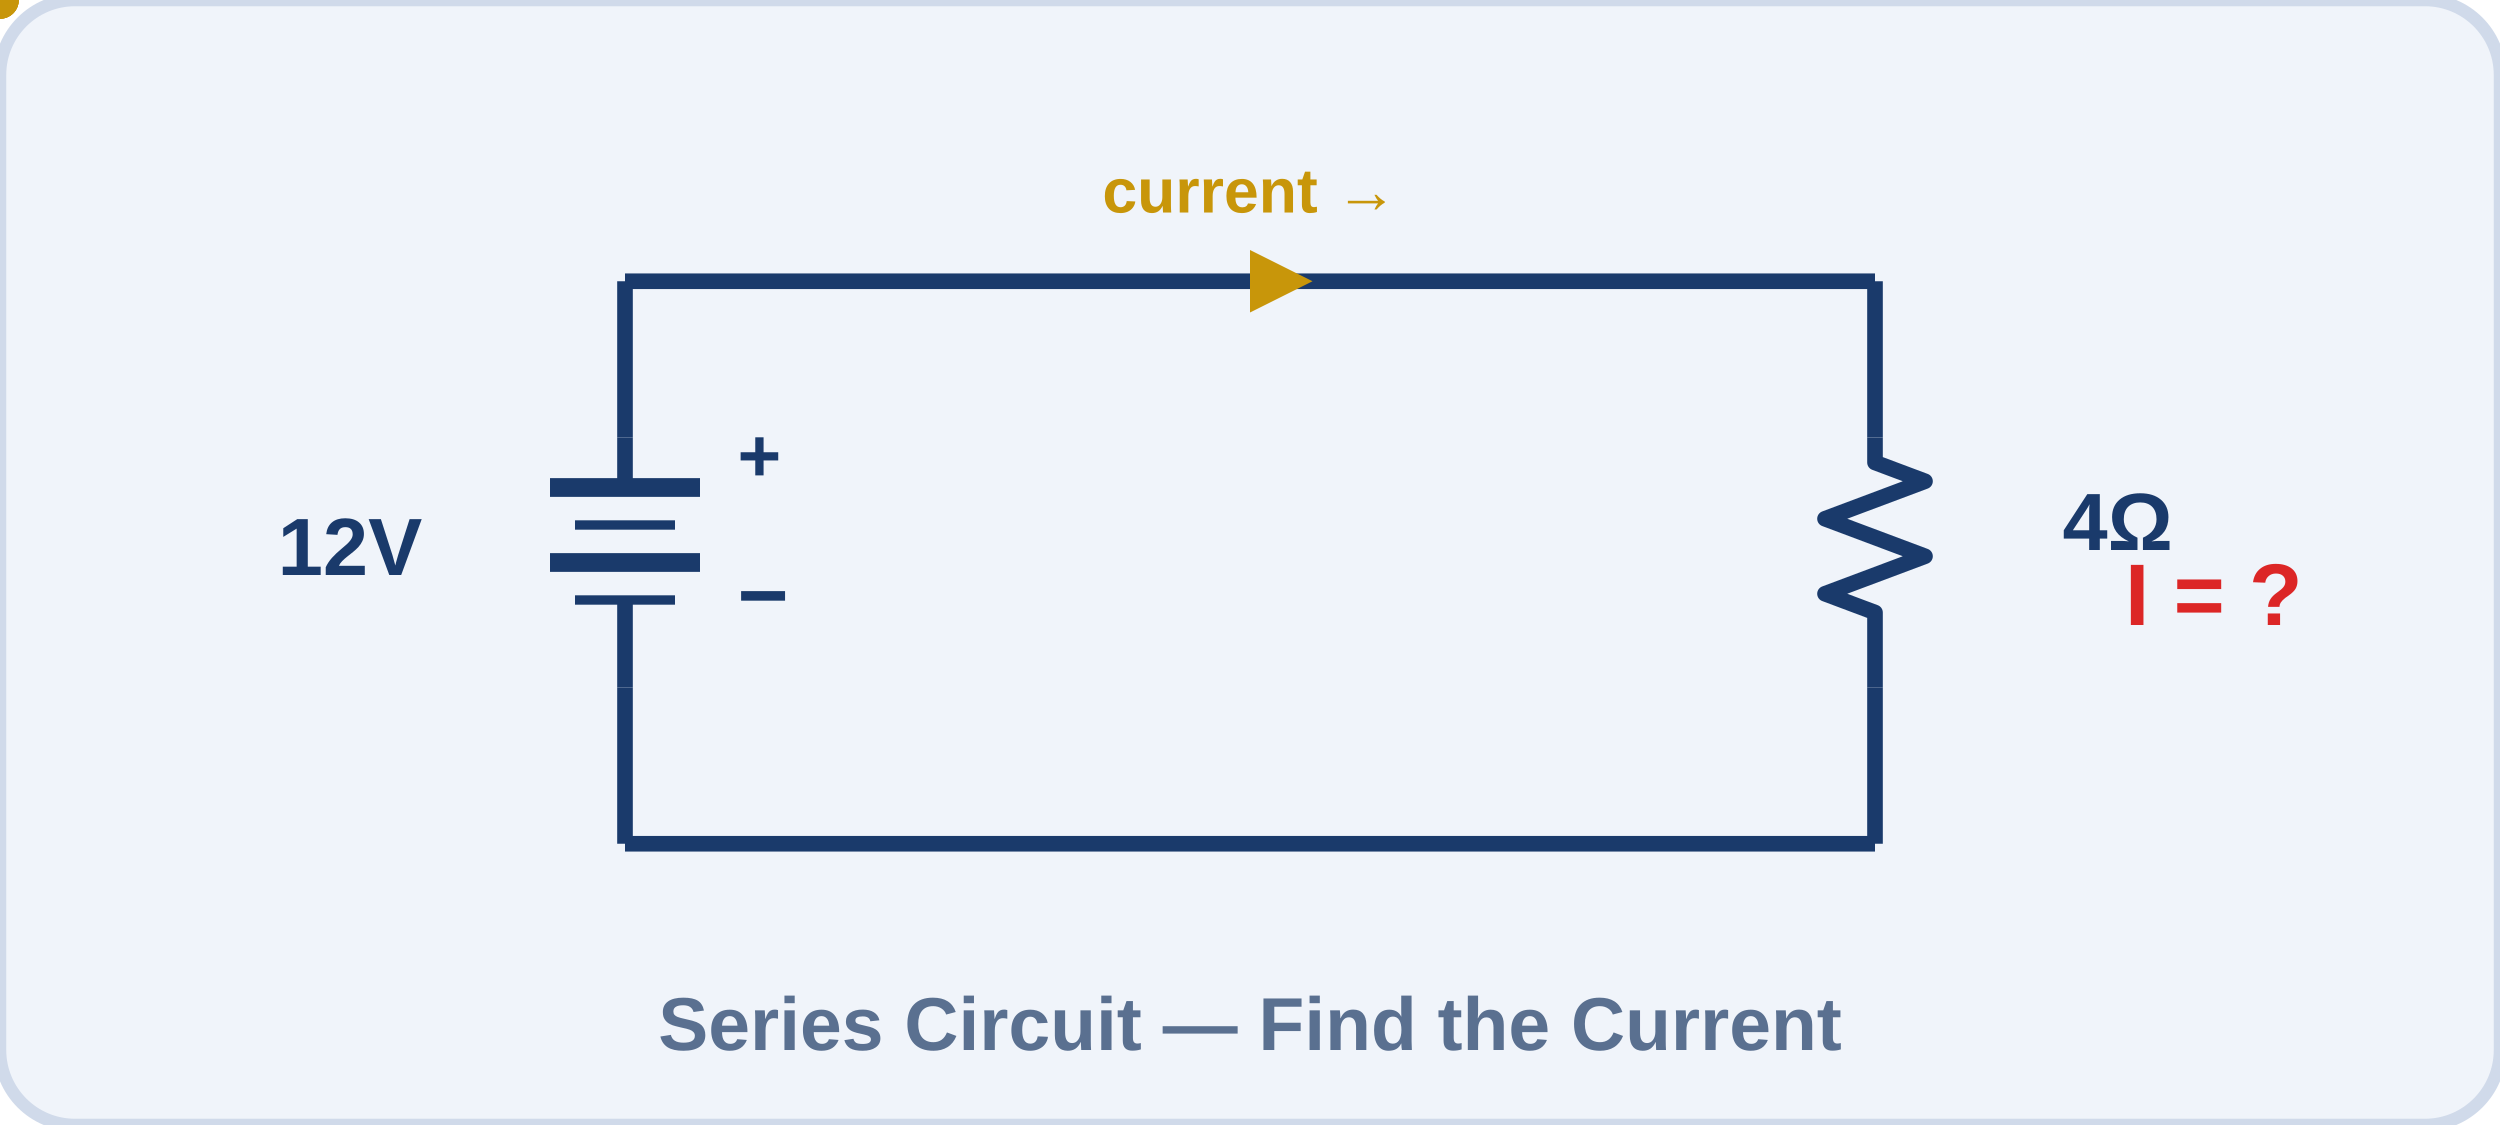
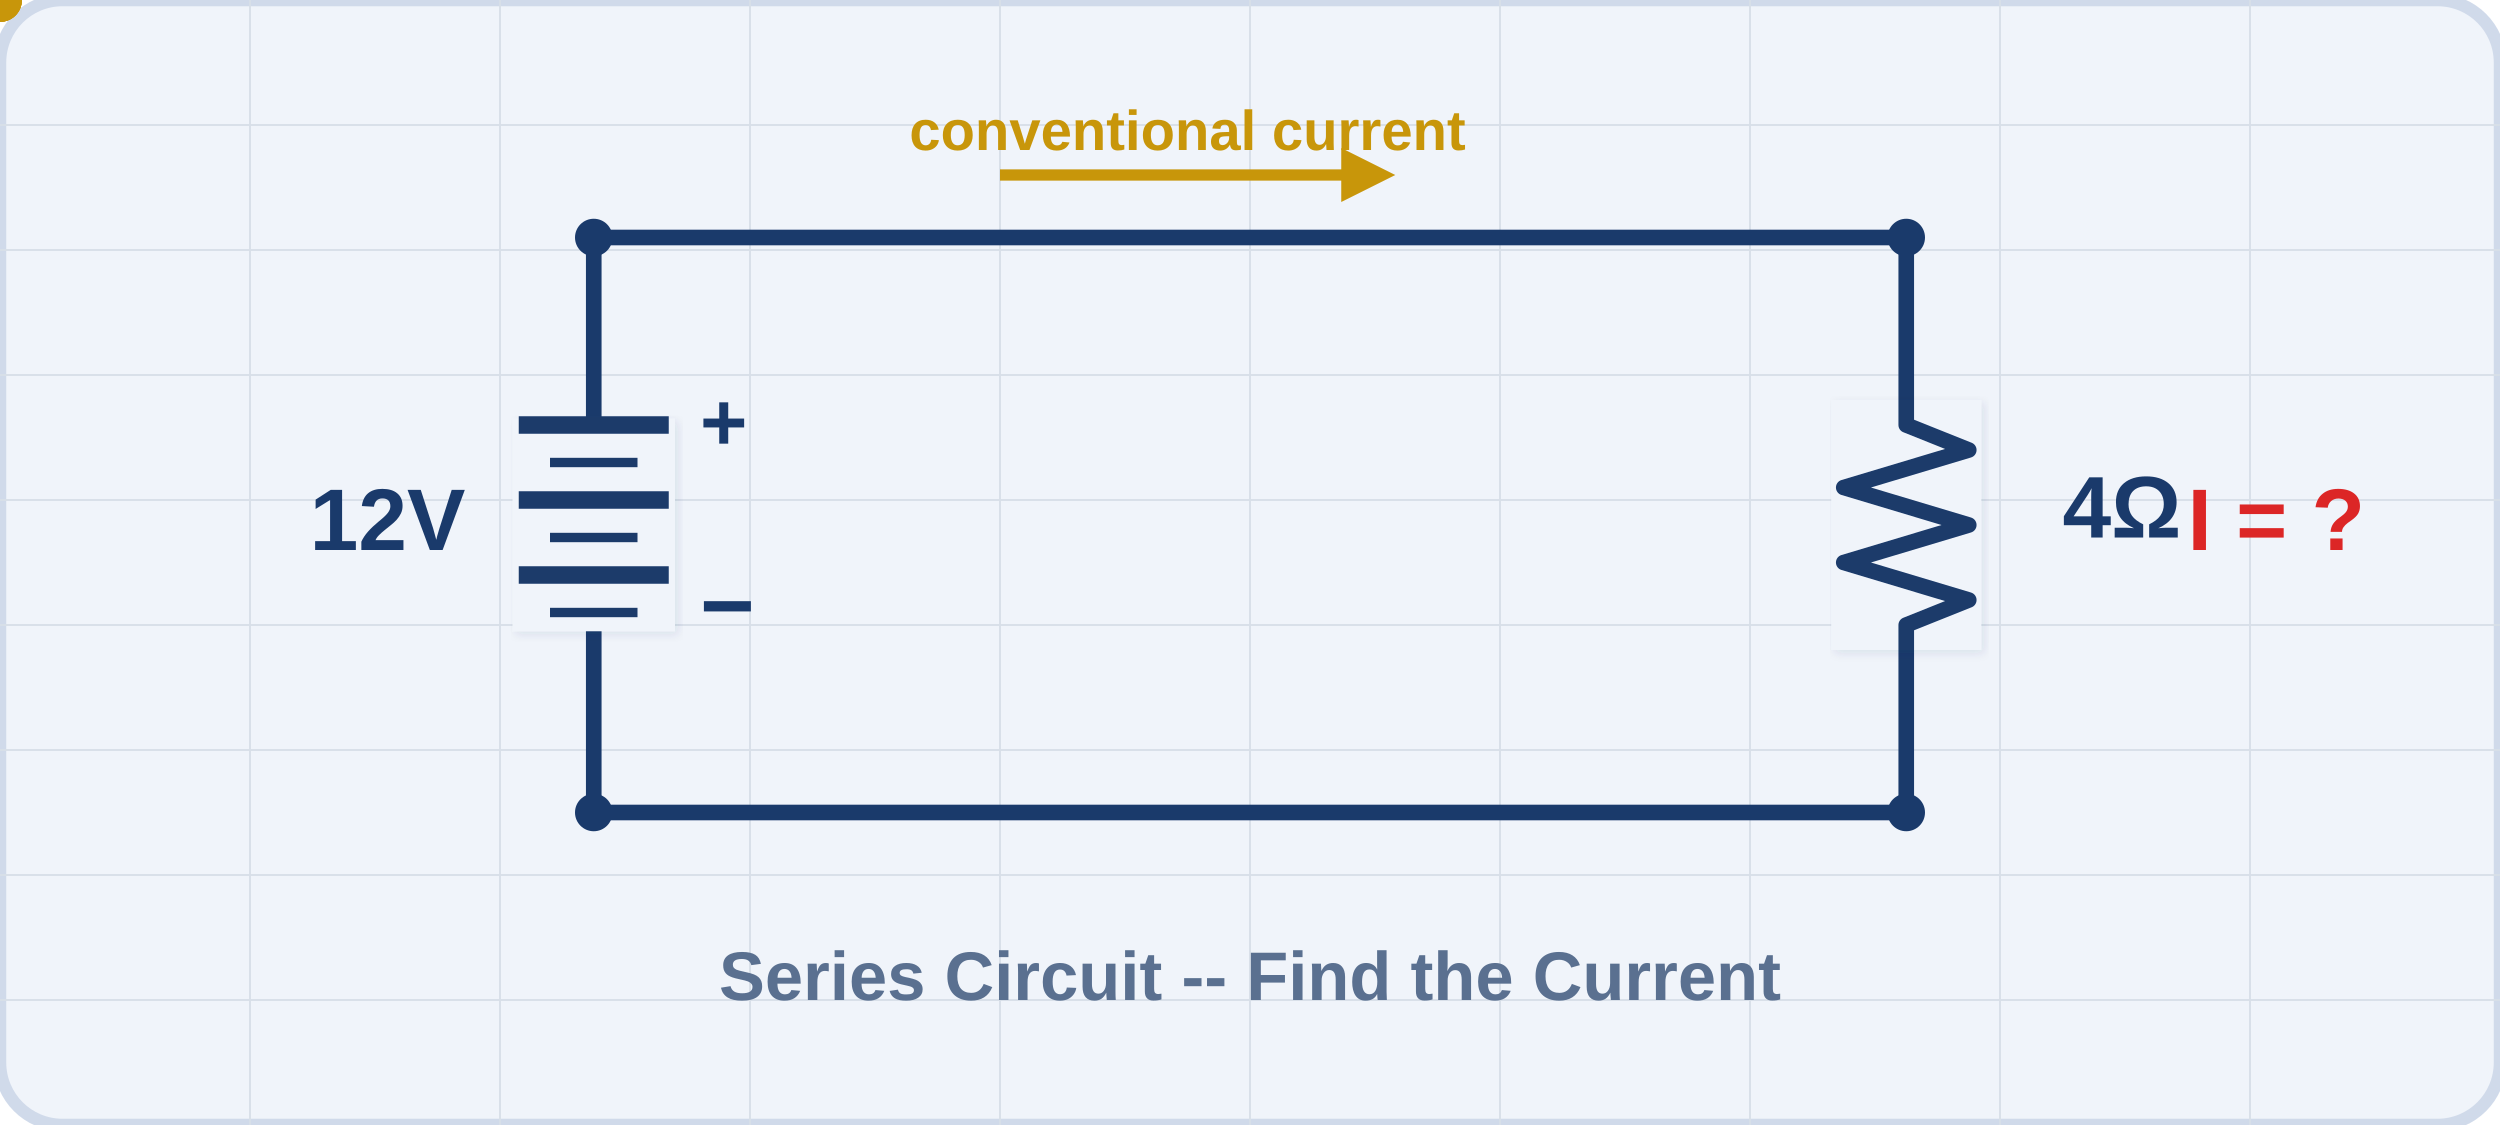
<svg xmlns="http://www.w3.org/2000/svg" width="400" height="180" viewBox="0 0 400 180">
+   <defs>
+     <filter id="cs" x="-3%" y="-3%" width="108%" height="108%">
+       <feDropShadow dx="0.5" dy="0.5" stdDeviation="0.8" flood-color="#1a3a6b" flood-opacity="0.1" />
+     </filter>
+     <marker id="cArr" viewBox="0 0 10 10" refX="5" refY="5" markerWidth="6" markerHeight="6" orient="auto">
+       <path d="M0,1 L8,5 L0,9 Z" fill="#c8960a" />
+     </marker>
+   </defs>
  <style>
-     @keyframes flow1 { 0% { offset-distance: 0%; } 100% { offset-distance: 100%; } }
-     @keyframes flowDot { 0% { opacity: 1; } 50% { opacity: .6; } 100% { opacity: 1; } }
-     .dot { r: 3; fill: #c8960a; }
-     .d1 { offset-path: path('M100,45 L300,45 L300,135 L100,135 Z'); animation: flow1 3s linear infinite; }
-     .d2 { offset-path: path('M100,45 L300,45 L300,135 L100,135 Z'); animation: flow1 3s linear infinite; animation-delay: -0.75s; }
-     .d3 { offset-path: path('M100,45 L300,45 L300,135 L100,135 Z'); animation: flow1 3s linear infinite; animation-delay: -1.5s; }
-     .d4 { offset-path: path('M100,45 L300,45 L300,135 L100,135 Z'); animation: flow1 3s linear infinite; animation-delay: -2.25s; }
+     .dot { fill: #c8960a; }
    text { font-family: Arial, sans-serif; }
  </style>
-   <rect width="400" height="180" rx="12" fill="#f0f4fa" stroke="#d0daea" stroke-width="2" />
-   <line x1="100" y1="45" x2="300" y2="45" stroke="#1a3a6b" stroke-width="2.5" />
-   <line x1="300" y1="45" x2="300" y2="135" stroke="#1a3a6b" stroke-width="2.5" />
-   <line x1="300" y1="135" x2="100" y2="135" stroke="#1a3a6b" stroke-width="2.5" />
-   <line x1="100" y1="135" x2="100" y2="45" stroke="#1a3a6b" stroke-width="2.5" />
-   <rect x="88" y="70" width="24" height="40" fill="#f0f4fa" stroke="none" />
-   <line x1="100" y1="70" x2="100" y2="78" stroke="#1a3a6b" stroke-width="2.5" />
-   <line x1="88" y1="78" x2="112" y2="78" stroke="#1a3a6b" stroke-width="3" />
-   <line x1="92" y1="84" x2="108" y2="84" stroke="#1a3a6b" stroke-width="1.5" />
-   <line x1="88" y1="90" x2="112" y2="90" stroke="#1a3a6b" stroke-width="3" />
-   <line x1="92" y1="96" x2="108" y2="96" stroke="#1a3a6b" stroke-width="1.5" />
-   <line x1="100" y1="96" x2="100" y2="110" stroke="#1a3a6b" stroke-width="2.5" />
-   <text x="118" y="77" font-size="12" font-weight="700" fill="#1a3a6b">+</text>
-   <text x="118" y="100" font-size="14" font-weight="700" fill="#1a3a6b">−</text>
-   <text x="56" y="92" text-anchor="middle" font-size="13" font-weight="700" fill="#1a3a6b">12V</text>
-   <rect x="288" y="70" width="24" height="40" fill="#f0f4fa" stroke="none" />
-   <polyline points="300,70 300,74 308,77 292,83 308,89 292,95 300,98 300,110" fill="none" stroke="#1a3a6b" stroke-width="2.5" stroke-linejoin="round" />
-   <text x="330" y="88" font-size="13" font-weight="700" fill="#1a3a6b">4Ω</text>
-   <polygon points="200,40 210,45 200,50" fill="#c8960a" />
-   <text x="200" y="34" text-anchor="middle" font-size="10" fill="#c8960a" font-weight="600">current →</text>
-   <circle class="dot d1">
-     <animateMotion dur="3s" repeatCount="indefinite" path="M100,45 L300,45 L300,135 L100,135 L100,45" />
+   <rect width="400" height="180" rx="10" fill="#f0f4fa" stroke="#d0daea" stroke-width="2" />
+   <g stroke="#d8dfe8" stroke-width="0.3">
+     <line x1="0" y1="20" x2="400" y2="20" />
+     <line x1="0" y1="40" x2="400" y2="40" />
+     <line x1="0" y1="60" x2="400" y2="60" />
+     <line x1="0" y1="80" x2="400" y2="80" />
+     <line x1="0" y1="100" x2="400" y2="100" />
+     <line x1="0" y1="120" x2="400" y2="120" />
+     <line x1="0" y1="140" x2="400" y2="140" />
+     <line x1="0" y1="160" x2="400" y2="160" />
+     <line x1="40" y1="0" x2="40" y2="180" />
+     <line x1="80" y1="0" x2="80" y2="180" />
+     <line x1="120" y1="0" x2="120" y2="180" />
+     <line x1="160" y1="0" x2="160" y2="180" />
+     <line x1="200" y1="0" x2="200" y2="180" />
+     <line x1="240" y1="0" x2="240" y2="180" />
+     <line x1="280" y1="0" x2="280" y2="180" />
+     <line x1="320" y1="0" x2="320" y2="180" />
+     <line x1="360" y1="0" x2="360" y2="180" />
+   </g>
+   <line x1="95" y1="38" x2="305" y2="38" stroke="#1a3a6b" stroke-width="2.5" />
+   <line x1="305" y1="38" x2="305" y2="130" stroke="#1a3a6b" stroke-width="2.5" />
+   <line x1="305" y1="130" x2="95" y2="130" stroke="#1a3a6b" stroke-width="2.5" />
+   <line x1="95" y1="130" x2="95" y2="100" stroke="#1a3a6b" stroke-width="2.5" />
+   <line x1="95" y1="68" x2="95" y2="38" stroke="#1a3a6b" stroke-width="2.5" />
+   <g filter="url(#cs)">
+     <rect x="82" y="67" width="26" height="34" fill="#f0f4fa" />
+     <line x1="83" y1="68" x2="107" y2="68" stroke="#1a3a6b" stroke-width="2.8" />
+     <line x1="88" y1="74" x2="102" y2="74" stroke="#1a3a6b" stroke-width="1.5" />
+     <line x1="83" y1="80" x2="107" y2="80" stroke="#1a3a6b" stroke-width="2.8" />
+     <line x1="88" y1="86" x2="102" y2="86" stroke="#1a3a6b" stroke-width="1.5" />
+     <line x1="83" y1="92" x2="107" y2="92" stroke="#1a3a6b" stroke-width="2.8" />
+     <line x1="88" y1="98" x2="102" y2="98" stroke="#1a3a6b" stroke-width="1.5" />
+   </g>
+   <text x="112" y="72" font-size="13" font-weight="700" fill="#1a3a6b">+</text>
+   <text x="112" y="102" font-size="15" font-weight="700" fill="#1a3a6b">−</text>
+   <text x="62" y="88" text-anchor="middle" font-size="14" font-weight="700" fill="#1a3a6b">12V</text>
+   <g filter="url(#cs)">
+     <rect x="293" y="64" width="24" height="40" fill="#f0f4fa" />
+     <polyline points="305,64 305,68 315,72 295,78 315,84 295,90 315,96 305,100 305,104" fill="none" stroke="#1a3a6b" stroke-width="2.5" stroke-linejoin="round" />
+   </g>
+   <text x="330" y="86" font-size="14" font-weight="700" fill="#1a3a6b">4Ω</text>
+   <circle cx="95" cy="38" r="3" fill="#1a3a6b" />
+   <circle cx="305" cy="38" r="3" fill="#1a3a6b" />
+   <circle cx="305" cy="130" r="3" fill="#1a3a6b" />
+   <circle cx="95" cy="130" r="3" fill="#1a3a6b" />
+   <line x1="160" y1="28" x2="220" y2="28" stroke="#c8960a" stroke-width="1.8" marker-end="url(#cArr)" />
+   <text x="190" y="24" text-anchor="middle" font-size="9" fill="#c8960a" font-weight="600">conventional current</text>
+   <circle class="dot" r="3.5">
+     <animateMotion dur="3.5s" repeatCount="indefinite" path="M95,38 L305,38 L305,130 L95,130 L95,38" />
  </circle>
-   <circle class="dot d2">
-     <animateMotion dur="3s" repeatCount="indefinite" path="M100,45 L300,45 L300,135 L100,135 L100,45" begin="-0.75s" />
+   <circle class="dot" r="3.5">
+     <animateMotion dur="3.5s" repeatCount="indefinite" path="M95,38 L305,38 L305,130 L95,130 L95,38" begin="-0.875s" />
  </circle>
-   <circle class="dot d3">
-     <animateMotion dur="3s" repeatCount="indefinite" path="M100,45 L300,45 L300,135 L100,135 L100,45" begin="-1.5s" />
+   <circle class="dot" r="3.5">
+     <animateMotion dur="3.5s" repeatCount="indefinite" path="M95,38 L305,38 L305,130 L95,130 L95,38" begin="-1.75s" />
  </circle>
-   <circle class="dot d4">
-     <animateMotion dur="3s" repeatCount="indefinite" path="M100,45 L300,45 L300,135 L100,135 L100,45" begin="-2.25s" />
+   <circle class="dot" r="3.5">
+     <animateMotion dur="3.5s" repeatCount="indefinite" path="M95,38 L305,38 L305,130 L95,130 L95,38" begin="-2.625s" />
  </circle>
-   <text x="340" y="100" font-size="14" font-weight="700" fill="#dc2626">I = ?</text>
-   <text x="200" y="168" text-anchor="middle" font-size="12" font-weight="600" fill="#5a7090">Series Circuit — Find the Current</text>
+   <text x="350" y="88" font-size="14" font-weight="700" fill="#dc2626">I = ?</text>
+   <text x="200" y="160" text-anchor="middle" font-size="11" font-weight="600" fill="#5a7090">Series Circuit -- Find the Current</text>
</svg>
